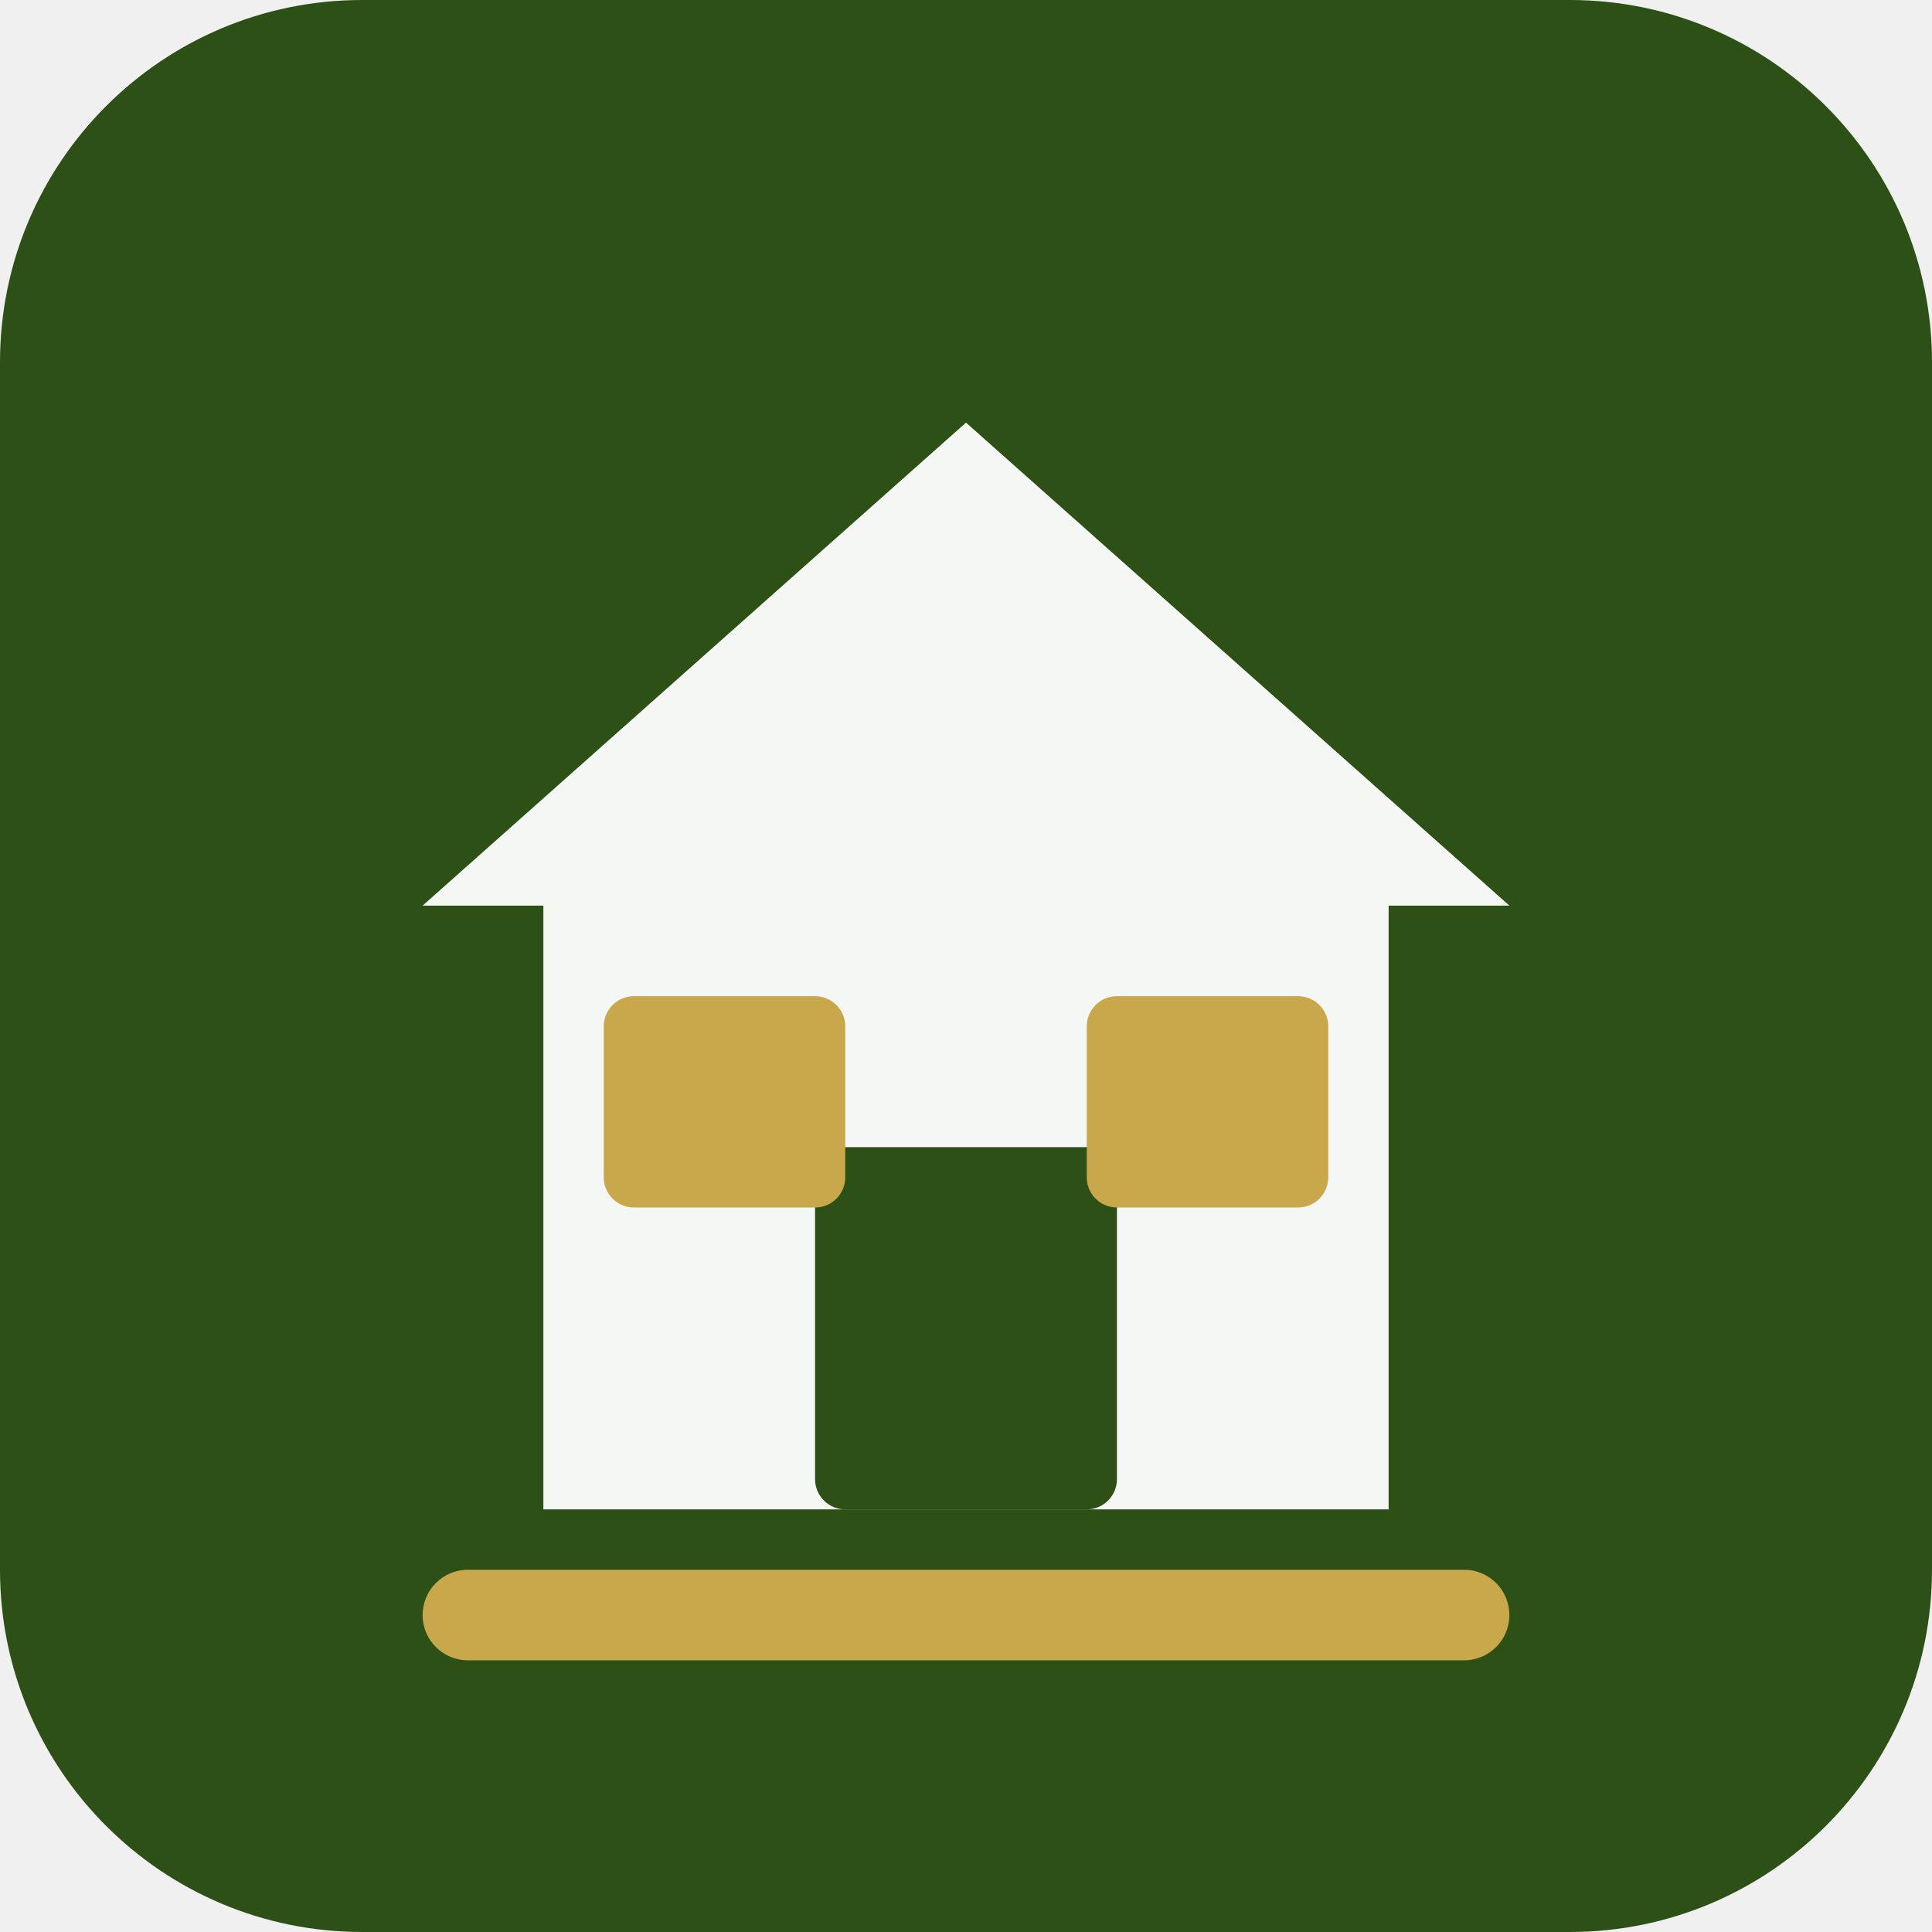
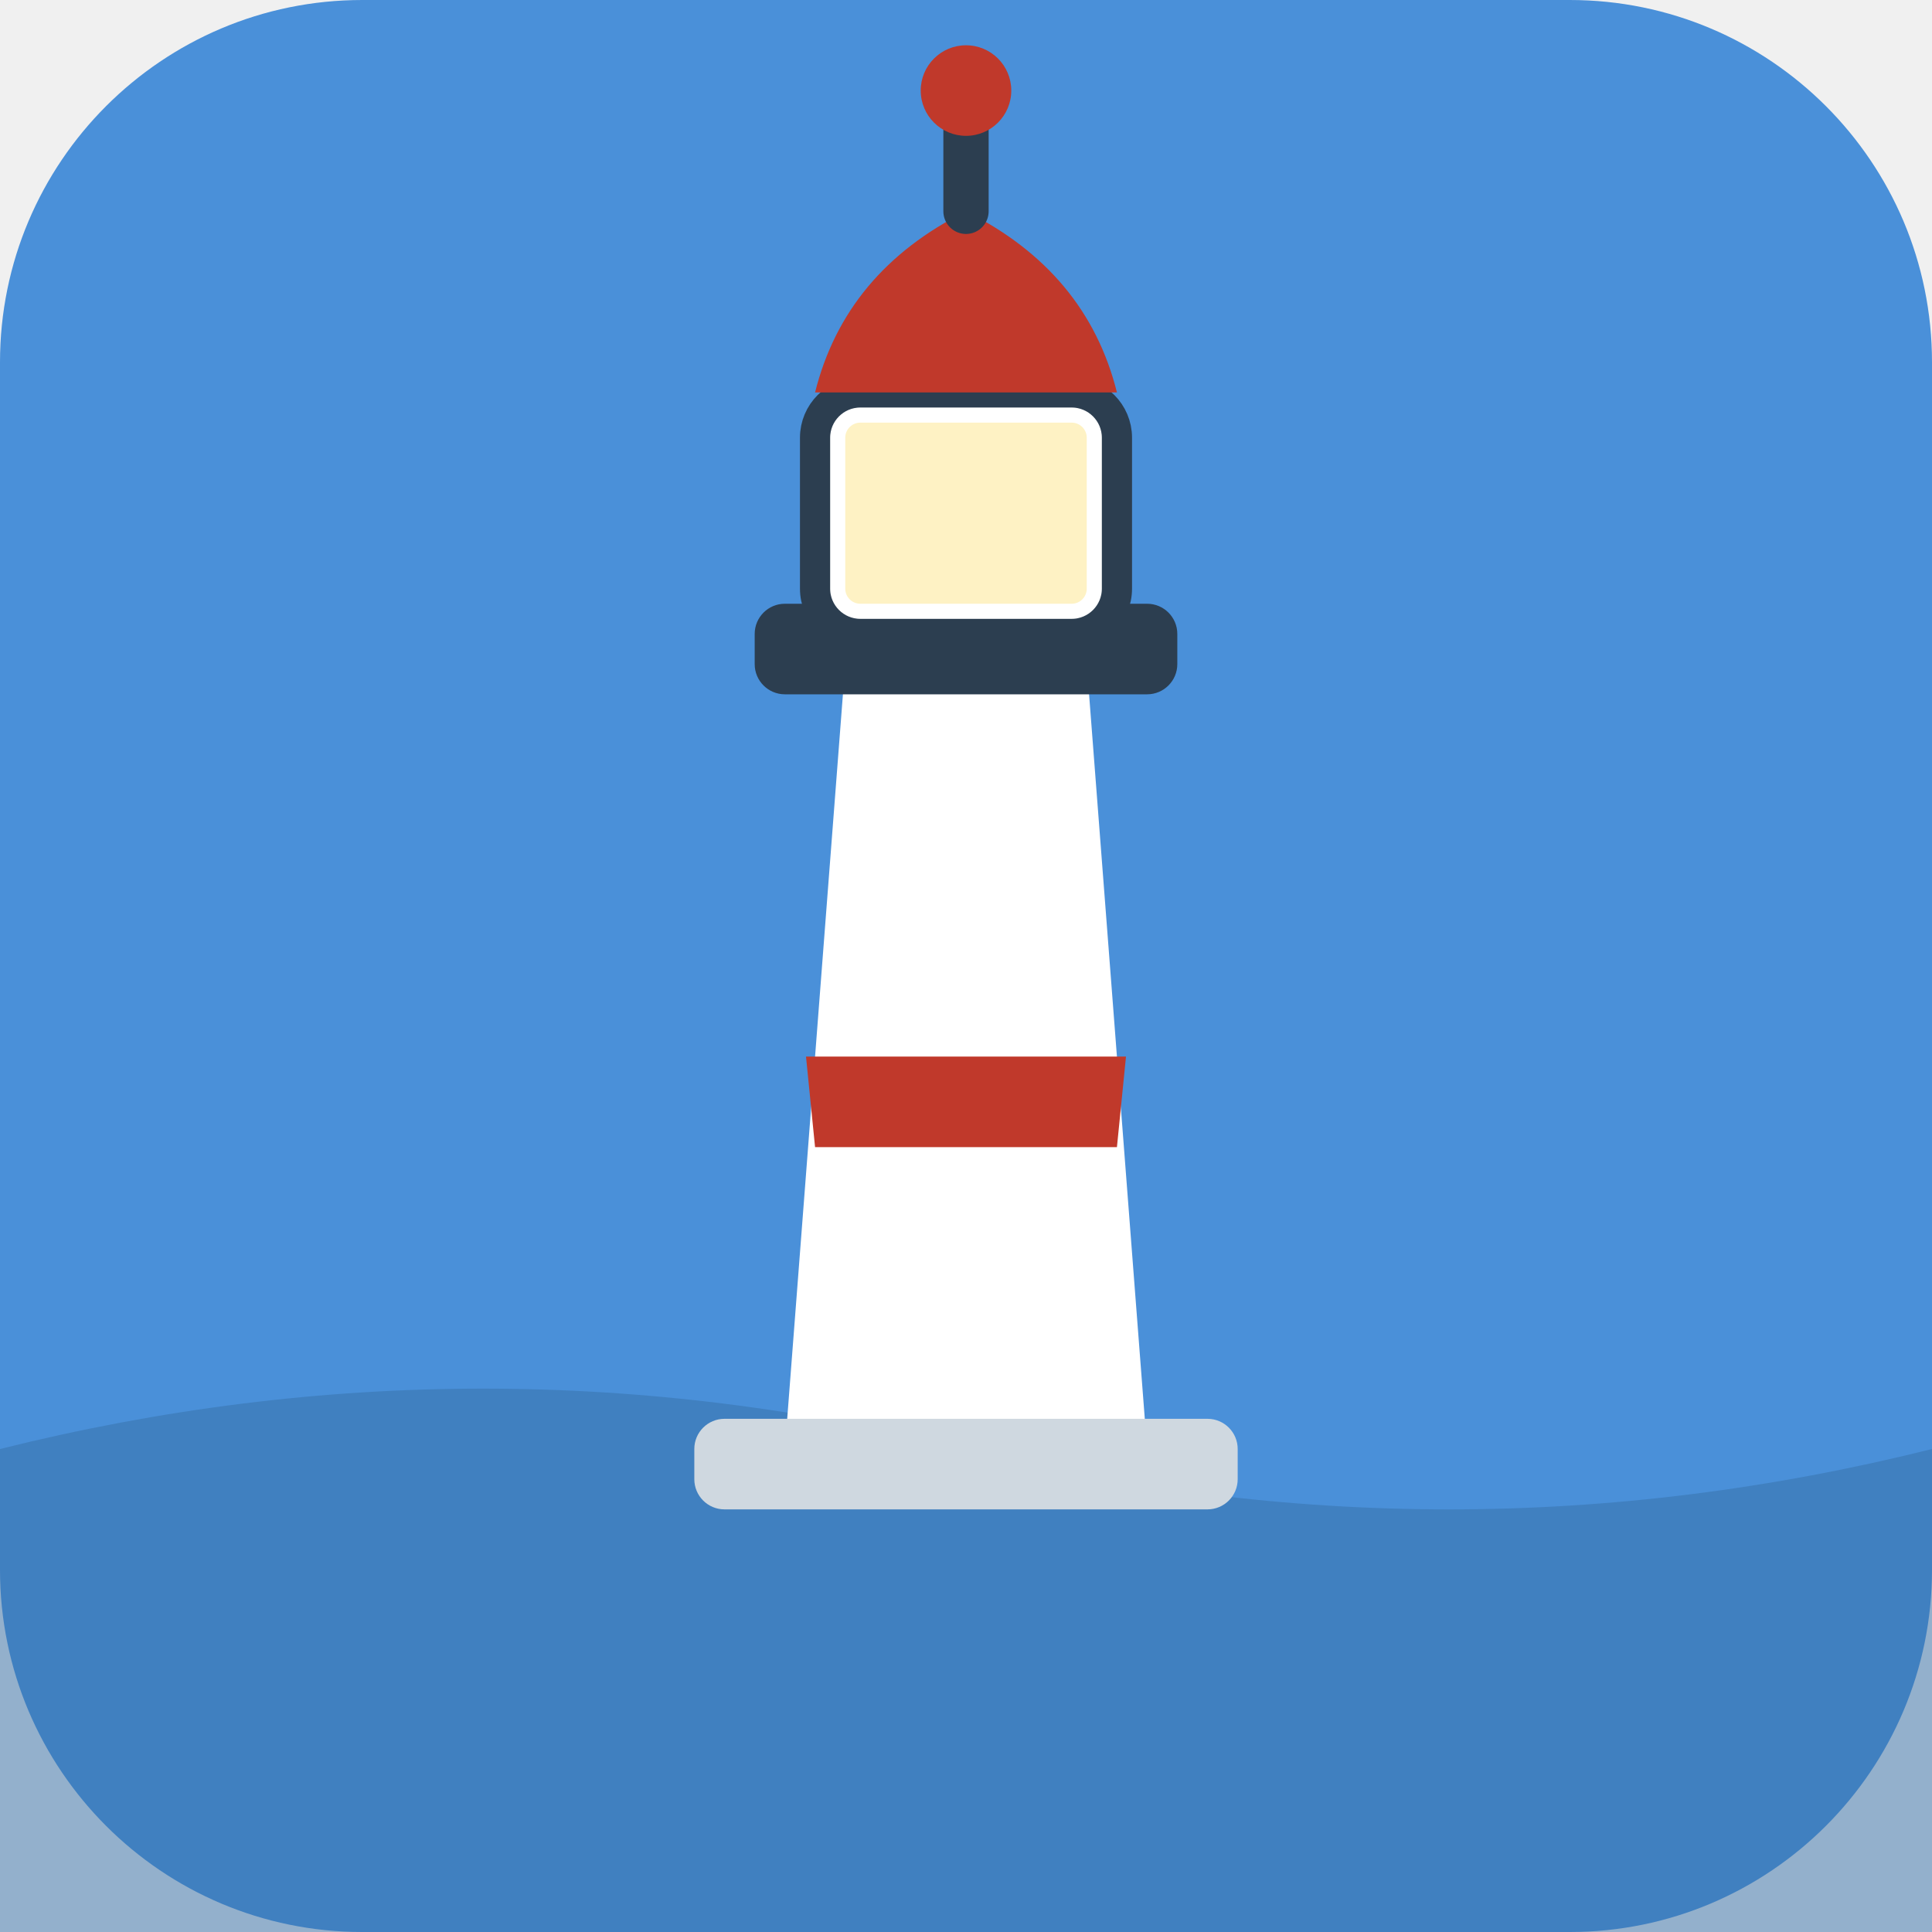
<svg xmlns="http://www.w3.org/2000/svg" viewBox="0 0 64 64" fill="none">
-   <rect width="64" height="64" rx="12" fill="#2D5016" />
-   <path d="M32 14L14 30H18V50H46V30H50L32 14Z" fill="white" opacity="0.95" />
-   <rect x="27" y="38" width="10" height="12" rx="1" fill="#2D5016" />
-   <rect x="20" y="33" width="8" height="7" rx="1" fill="#C9A84C" />
-   <rect x="36" y="33" width="8" height="7" rx="1" fill="#C9A84C" />
-   <rect x="14" y="52" width="36" height="3" rx="1.5" fill="#C9A84C" />
+   <rect width="64" height="64" rx="12" fill="#4A90D9" />
+   <path d="M0 48 Q16 44 32 48 Q48 52 64 48 L64 64 L0 64 Z" fill="#3670A8" opacity="0.5" />
+   <path d="M26 48 L28 22 L36 22 L38 48 Z" fill="white" />
+   <path d="M27 38 L37 38 L37.3 35 L26.7 35 Z" fill="#C0392B" />
+   <rect x="25" y="20" width="14" height="3" rx="1" fill="#2C3E50" />
+   <rect x="27" y="13" width="10" height="8" rx="1.5" fill="white" stroke="#2C3E50" stroke-width="1" />
+   <rect x="28" y="14" width="8" height="6" rx="0.5" fill="#FDE68A" opacity="0.5" />
+   <path d="M27 13 Q28 9 32 7 Q36 9 37 13 Z" fill="#C0392B" />
+   <line x1="32" y1="7" x2="32" y2="4" stroke="#2C3E50" stroke-width="1.5" stroke-linecap="round" />
+   <circle cx="32" cy="3" r="1.5" fill="#C0392B" />
+   <rect x="23" y="47" width="18" height="3" rx="1" fill="#CFD8E0" />
</svg>
